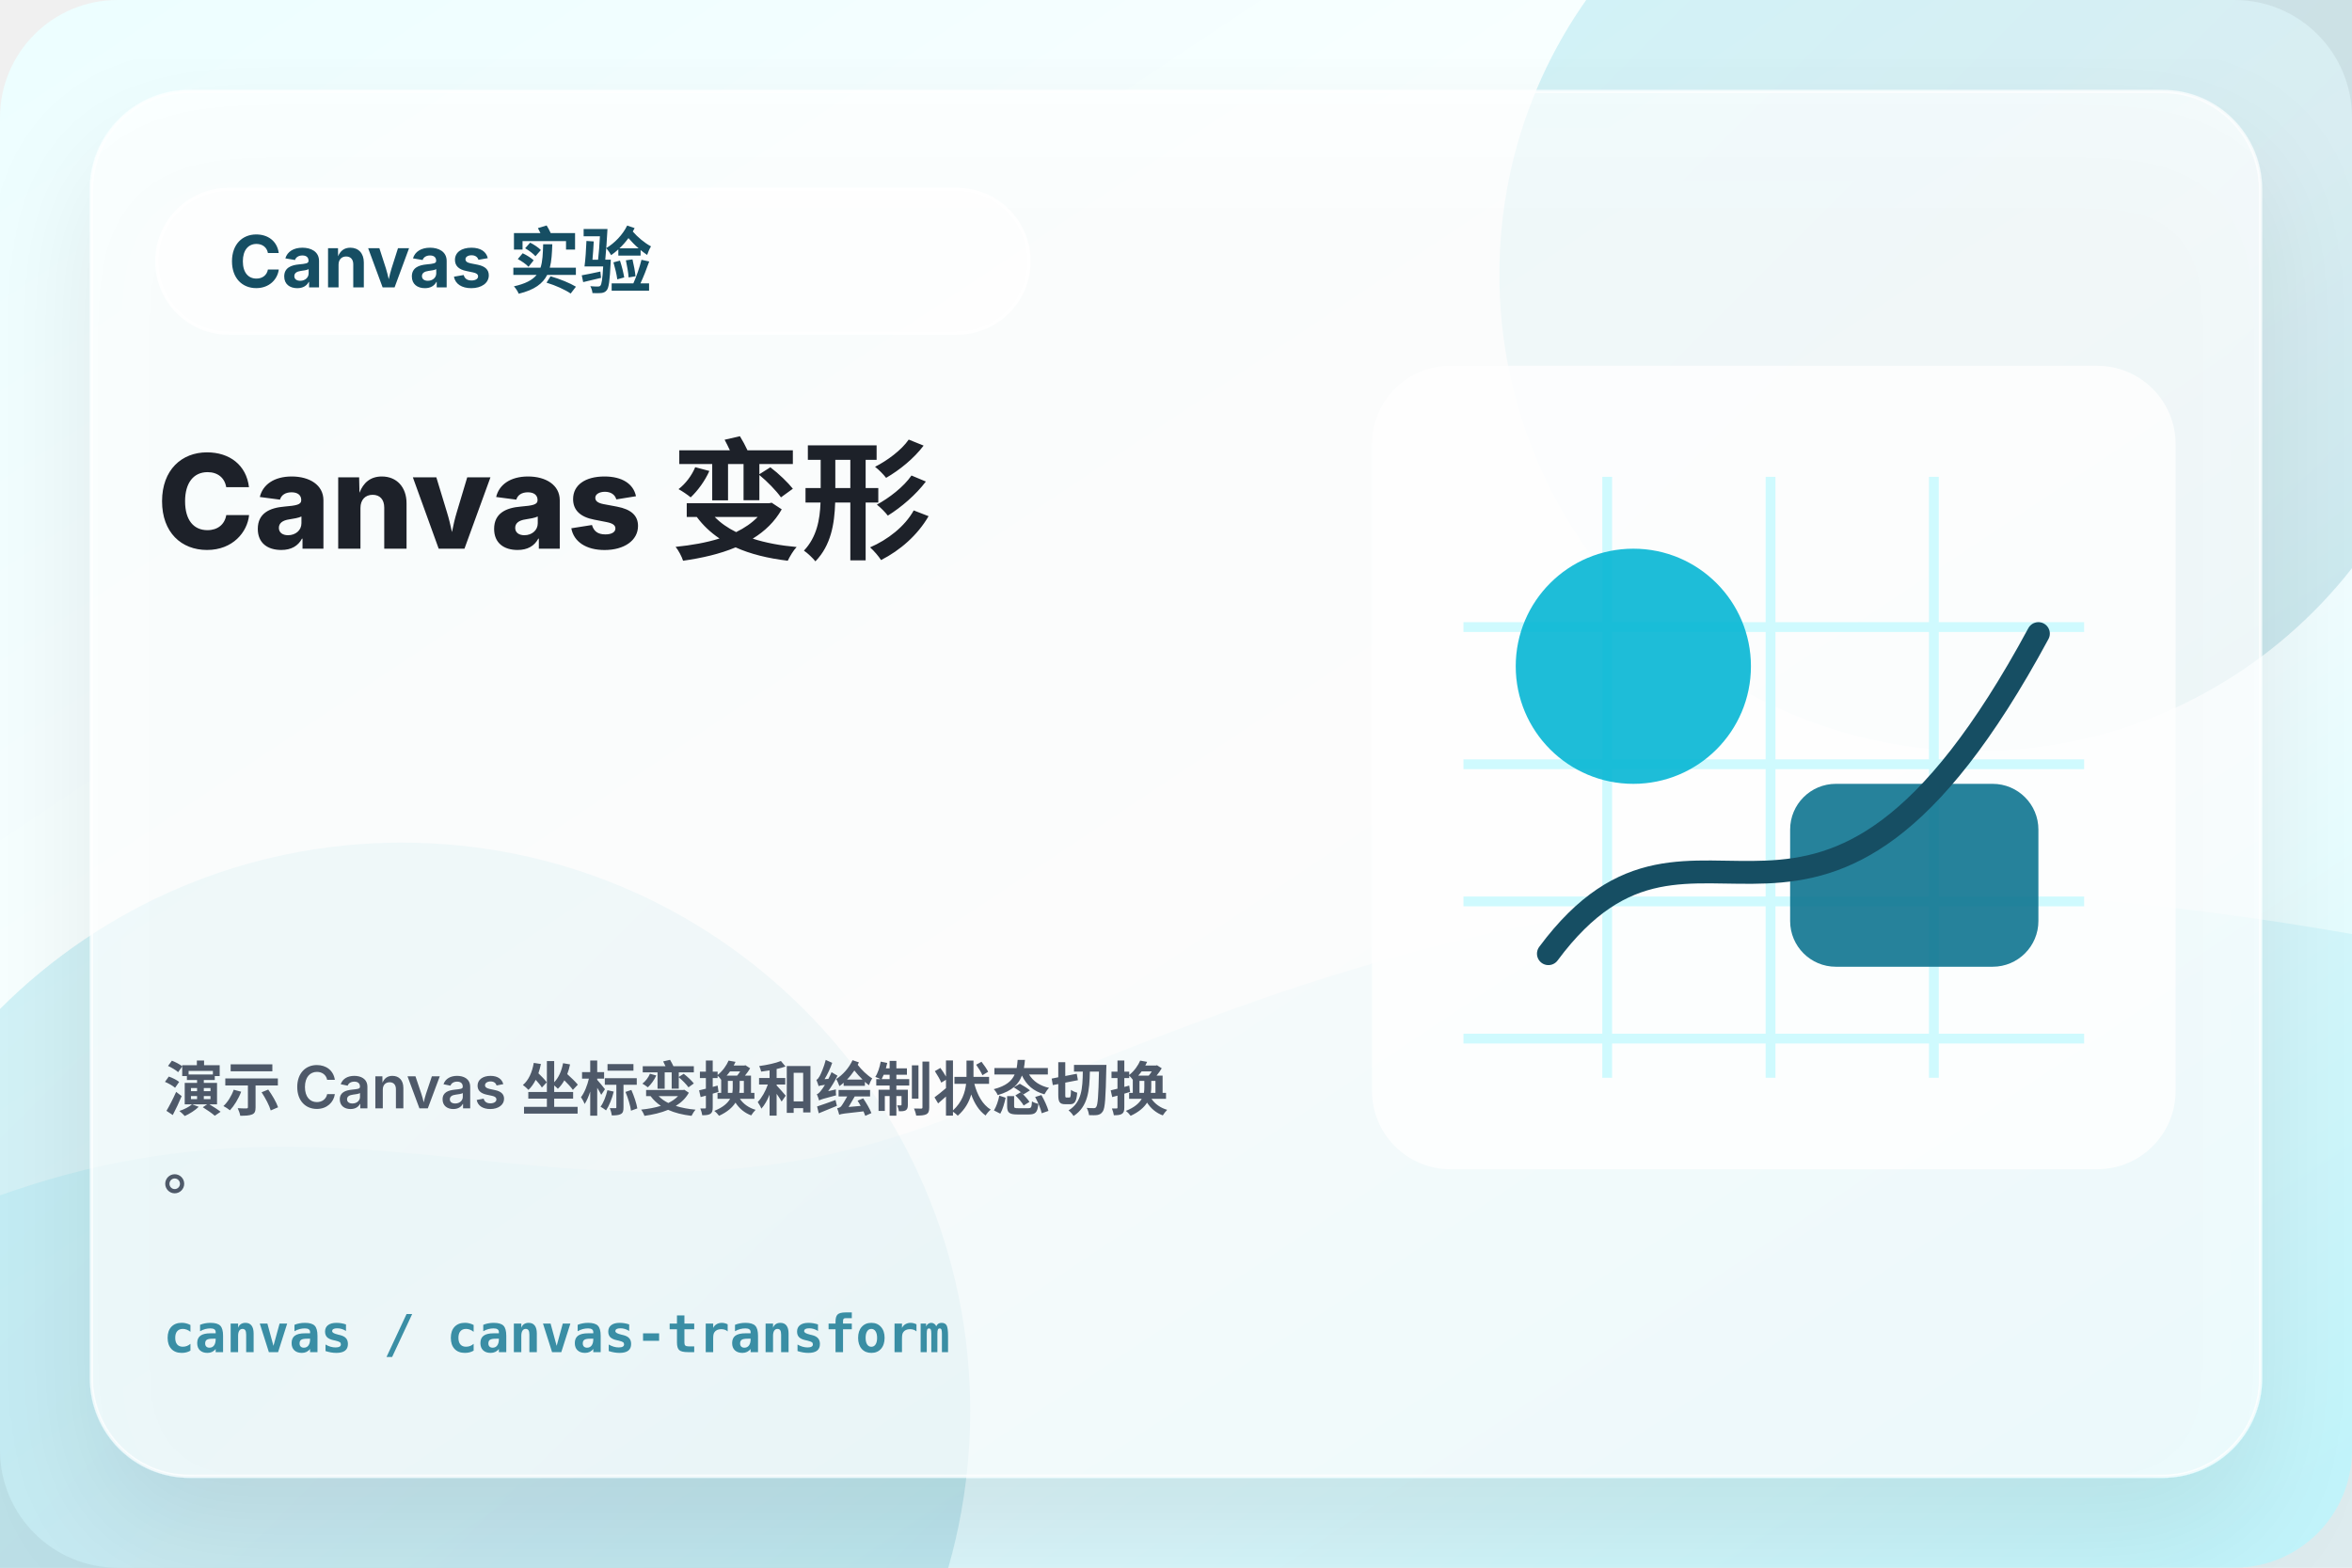
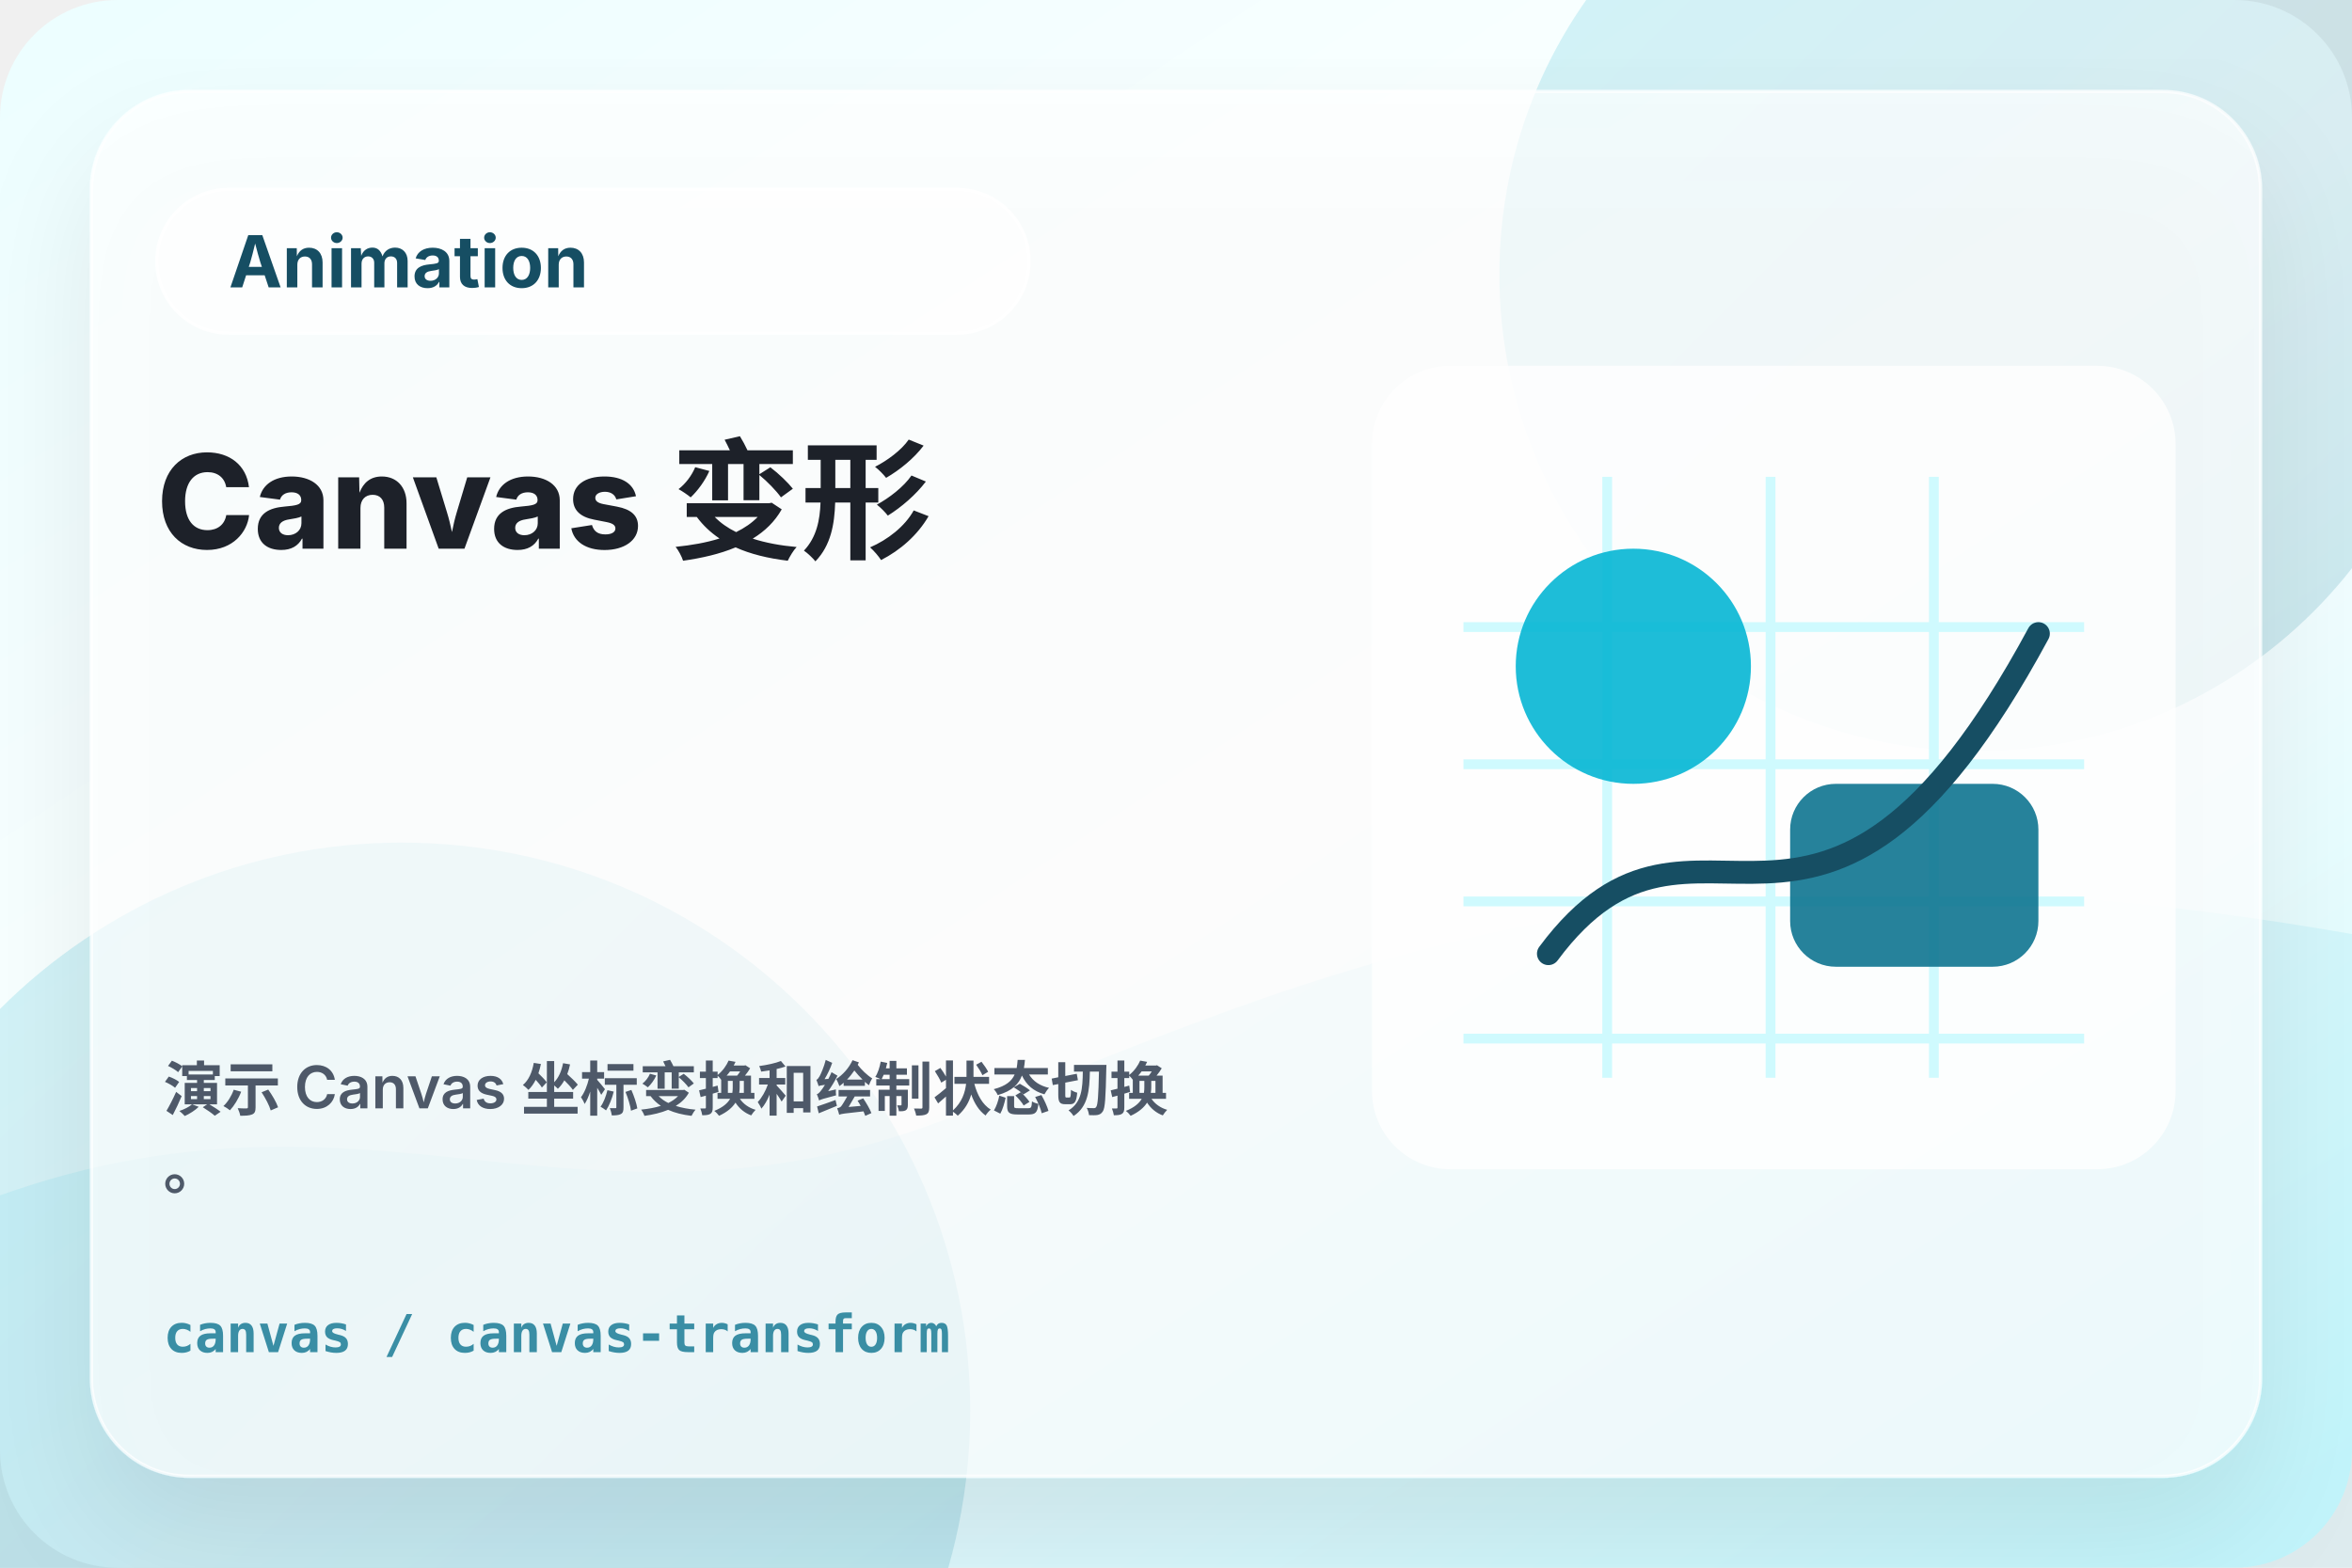
<svg xmlns="http://www.w3.org/2000/svg" viewBox="0 0 720 480" role="img" aria-labelledby="title desc">
  <defs>
    <linearGradient id="bg" x1="0" y1="0" x2="1" y2="1">
      <stop offset="0%" stop-color="#ecfeff" />
      <stop offset="54%" stop-color="#ffffff" />
      <stop offset="100%" stop-color="#cffafe" />
    </linearGradient>
    <linearGradient id="accent" x1="0" y1="0" x2="1" y2="1">
      <stop offset="0%" stop-color="#06b6d4" />
      <stop offset="100%" stop-color="#0e7490" />
    </linearGradient>
    <filter id="shadow" x="-20%" y="-20%" width="140%" height="150%">
      <feDropShadow dx="0" dy="18" stdDeviation="18" flood-color="#1d2129" flood-opacity="0.12" />
    </filter>
    <style>
      .bg {
        fill: url(#bg);
      }
      .orb {
        fill: url(#accent);
        opacity: 0.16;
      }
      .panel {
        fill: rgba(255, 255, 255, 0.68);
        stroke: rgba(255, 255, 255, 0.72);
        filter: url(#shadow);
      }
      .tag {
        fill: #164e63;
        font:
          700 22px Inter,
          'Microsoft YaHei',
          sans-serif;
        letter-spacing: 0;
      }
      .tag-bg {
        fill: rgba(255, 255, 255, 0.72);
        stroke: rgba(255, 255, 255, 0.9);
      }
      .title-line {
        fill: #1d2129;
        font:
          800 40px Inter,
          'Microsoft YaHei',
          sans-serif;
        letter-spacing: 0;
      }
      .desc-line {
        fill: #4e5969;
        font:
          600 18px Inter,
          'Microsoft YaHei',
          sans-serif;
        letter-spacing: 0;
      }
      .slug {
        fill: #0e7490;
        font:
          700 16px 'Cascadia Mono',
          Consolas,
          monospace;
        opacity: 0.8;
      }
    </style>
  </defs>
  <rect class="bg" width="720" height="480" rx="36" />
  <circle class="orb" cx="605" cy="84" r="146" />
  <circle class="orb" cx="123" cy="432" r="174" />
  <path d="M0 366 C112 326 178 384 286 344 C390 306 492 246 720 286 L720 480 L0 480 Z" fill="#06b6d4" opacity="0.08" />
  <rect class="panel" x="28" y="28" width="664" height="424" rx="30" />
  <rect class="tag-bg" x="48" y="58" width="267" height="44" rx="22" />
-   <text class="tag" x="70" y="88">Canvas 实验</text>
+   <text class="tag" x="70" y="88">Animation</text>
  <g transform="translate(420 112)">
    <rect x="0" y="0" width="246" height="246" rx="24" fill="#ffffff" opacity="0.78" />
    <path d="M28 206 H218 M28 164 H218 M28 122 H218 M28 80 H218 M72 34 V218 M122 34 V218 M172 34 V218" stroke="#cffafe" stroke-width="3" />
    <circle cx="80" cy="92" r="36" fill="#06b6d4" opacity="0.9" />
    <rect x="128" y="128" width="76" height="56" rx="14" fill="#0e7490" opacity="0.9" />
    <path d="M54 180 C100 118 136 208 204 82" fill="none" stroke="#164e63" stroke-width="7" stroke-linecap="round" />
  </g>
  <text class="title-line" x="48" y="168">Canvas 变形</text>
  <text class="desc-line" x="50" y="340">演示 Canvas 坐标变换和绘制状态切换</text>
  <text class="desc-line" x="50" y="364">。</text>
  <text class="slug" x="50" y="414">canvas / canvas-transform</text>
</svg>
